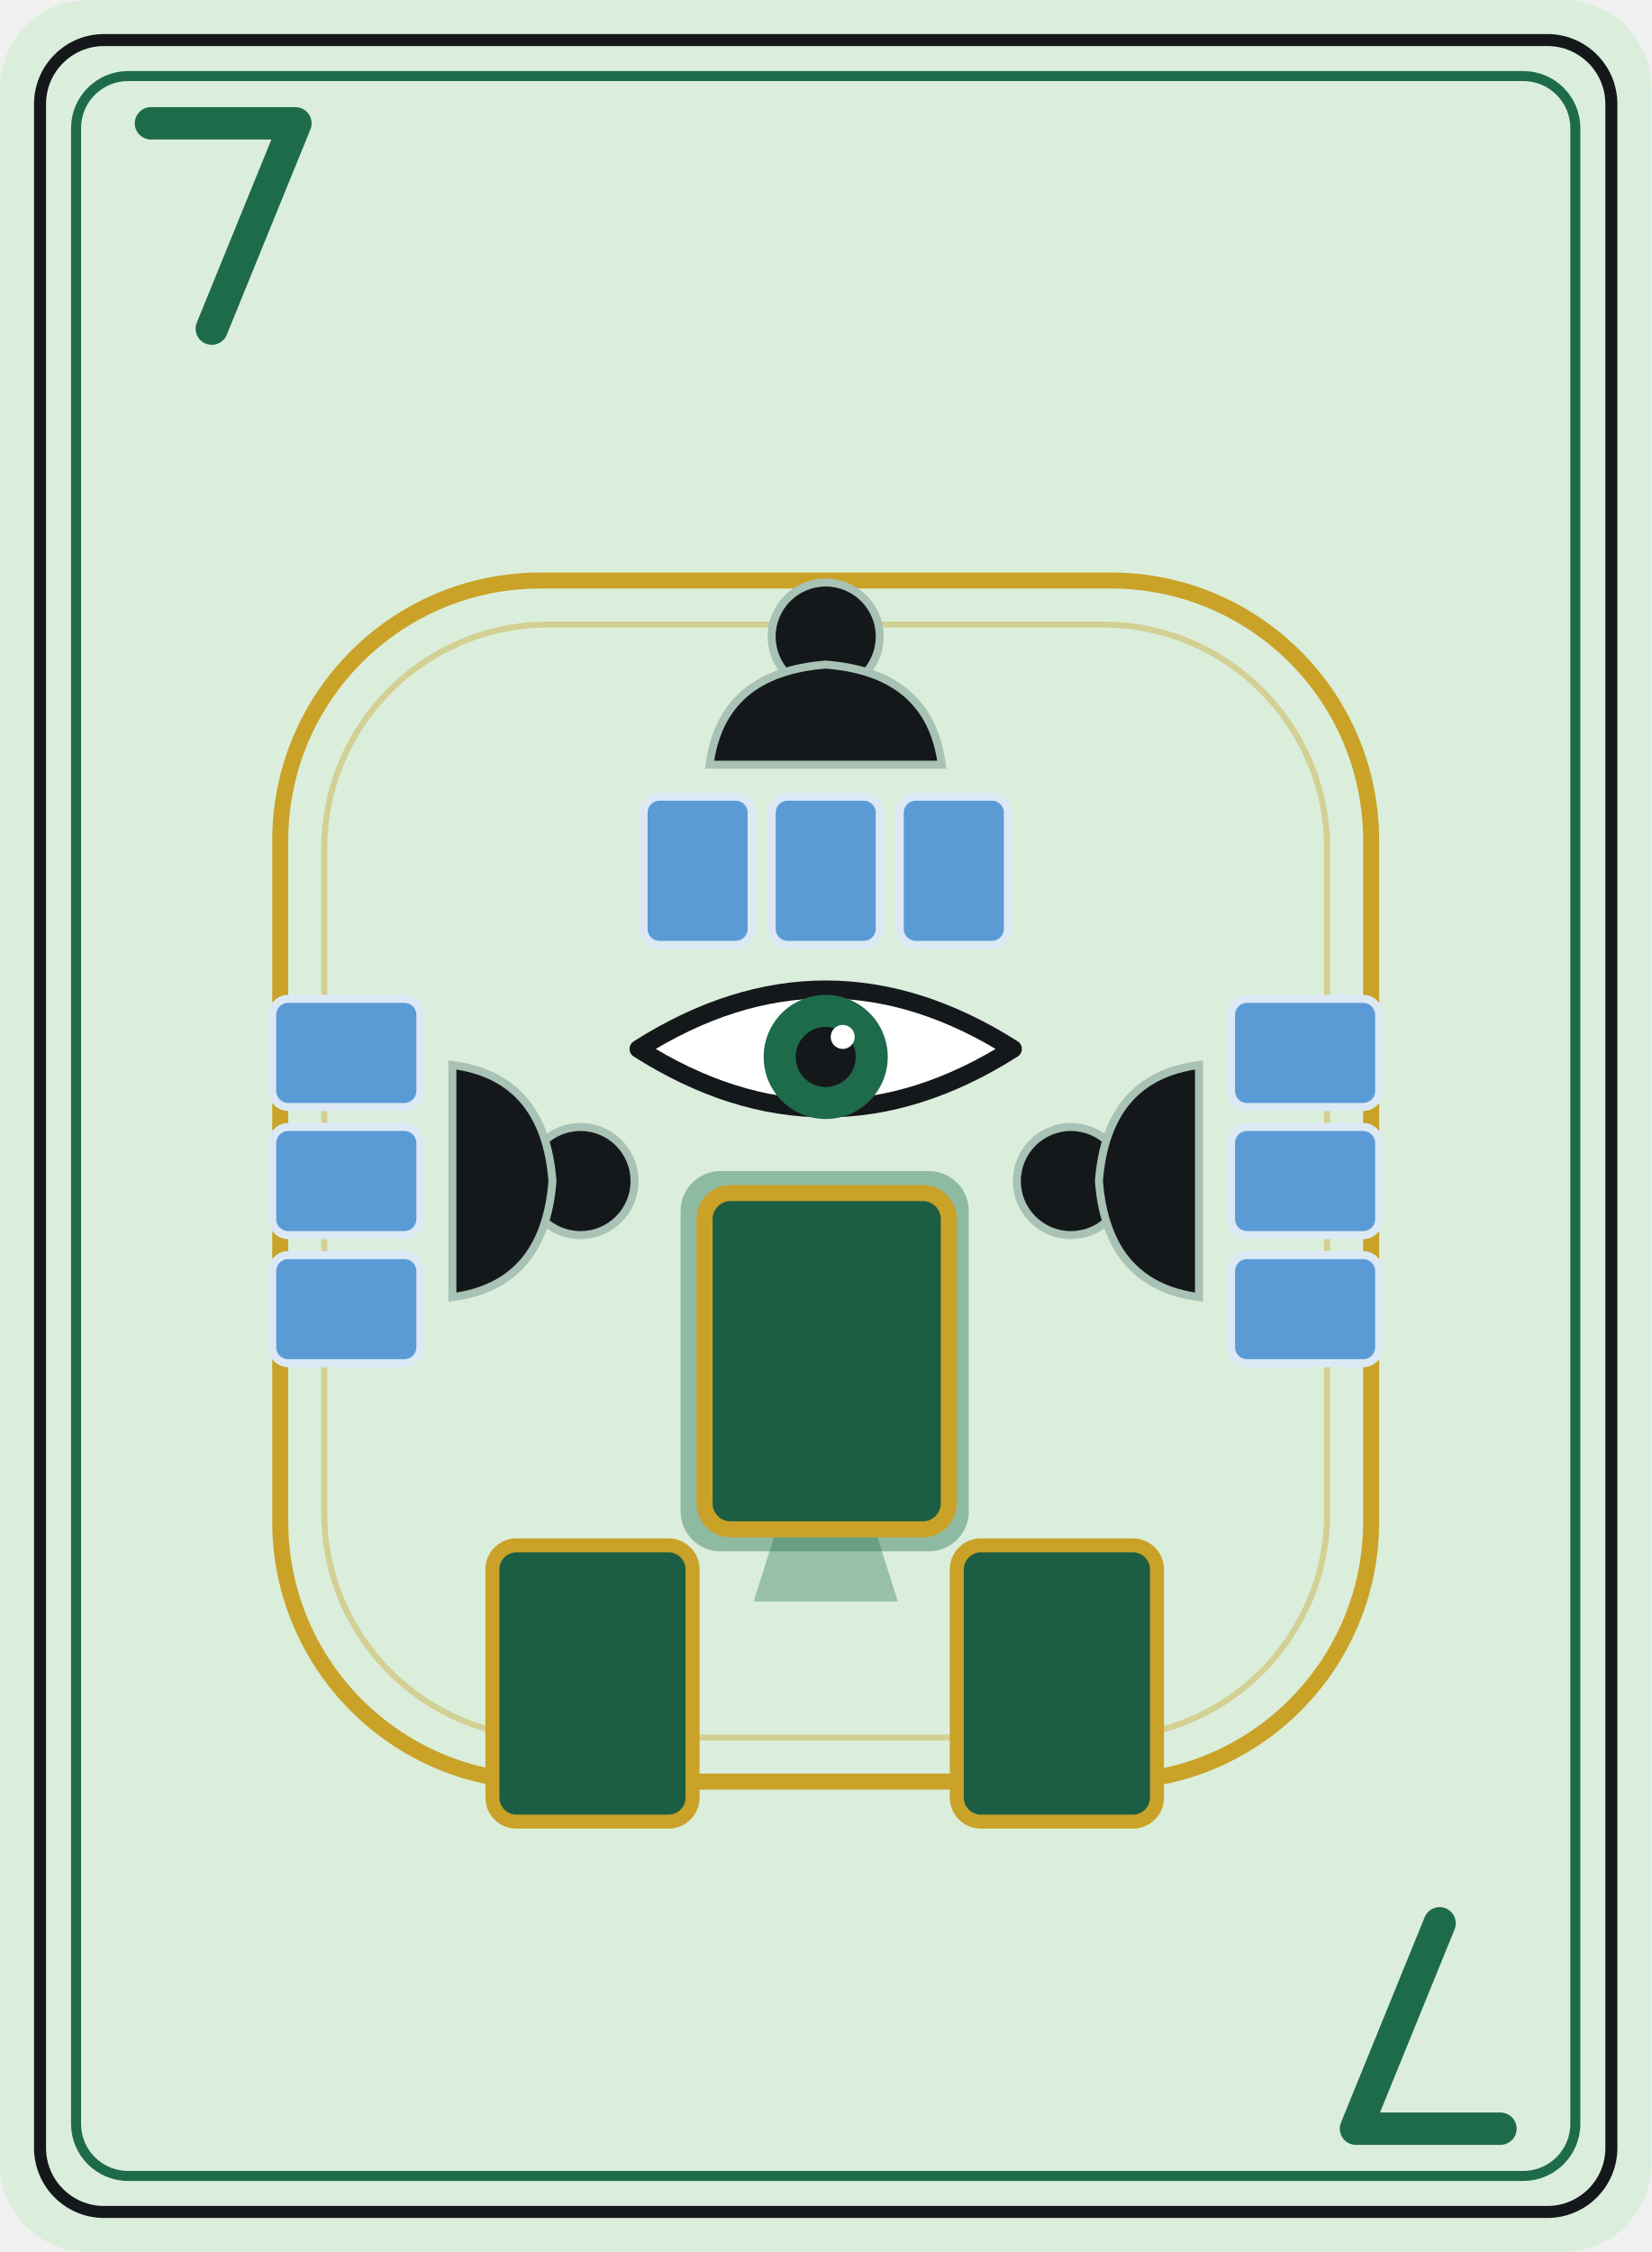
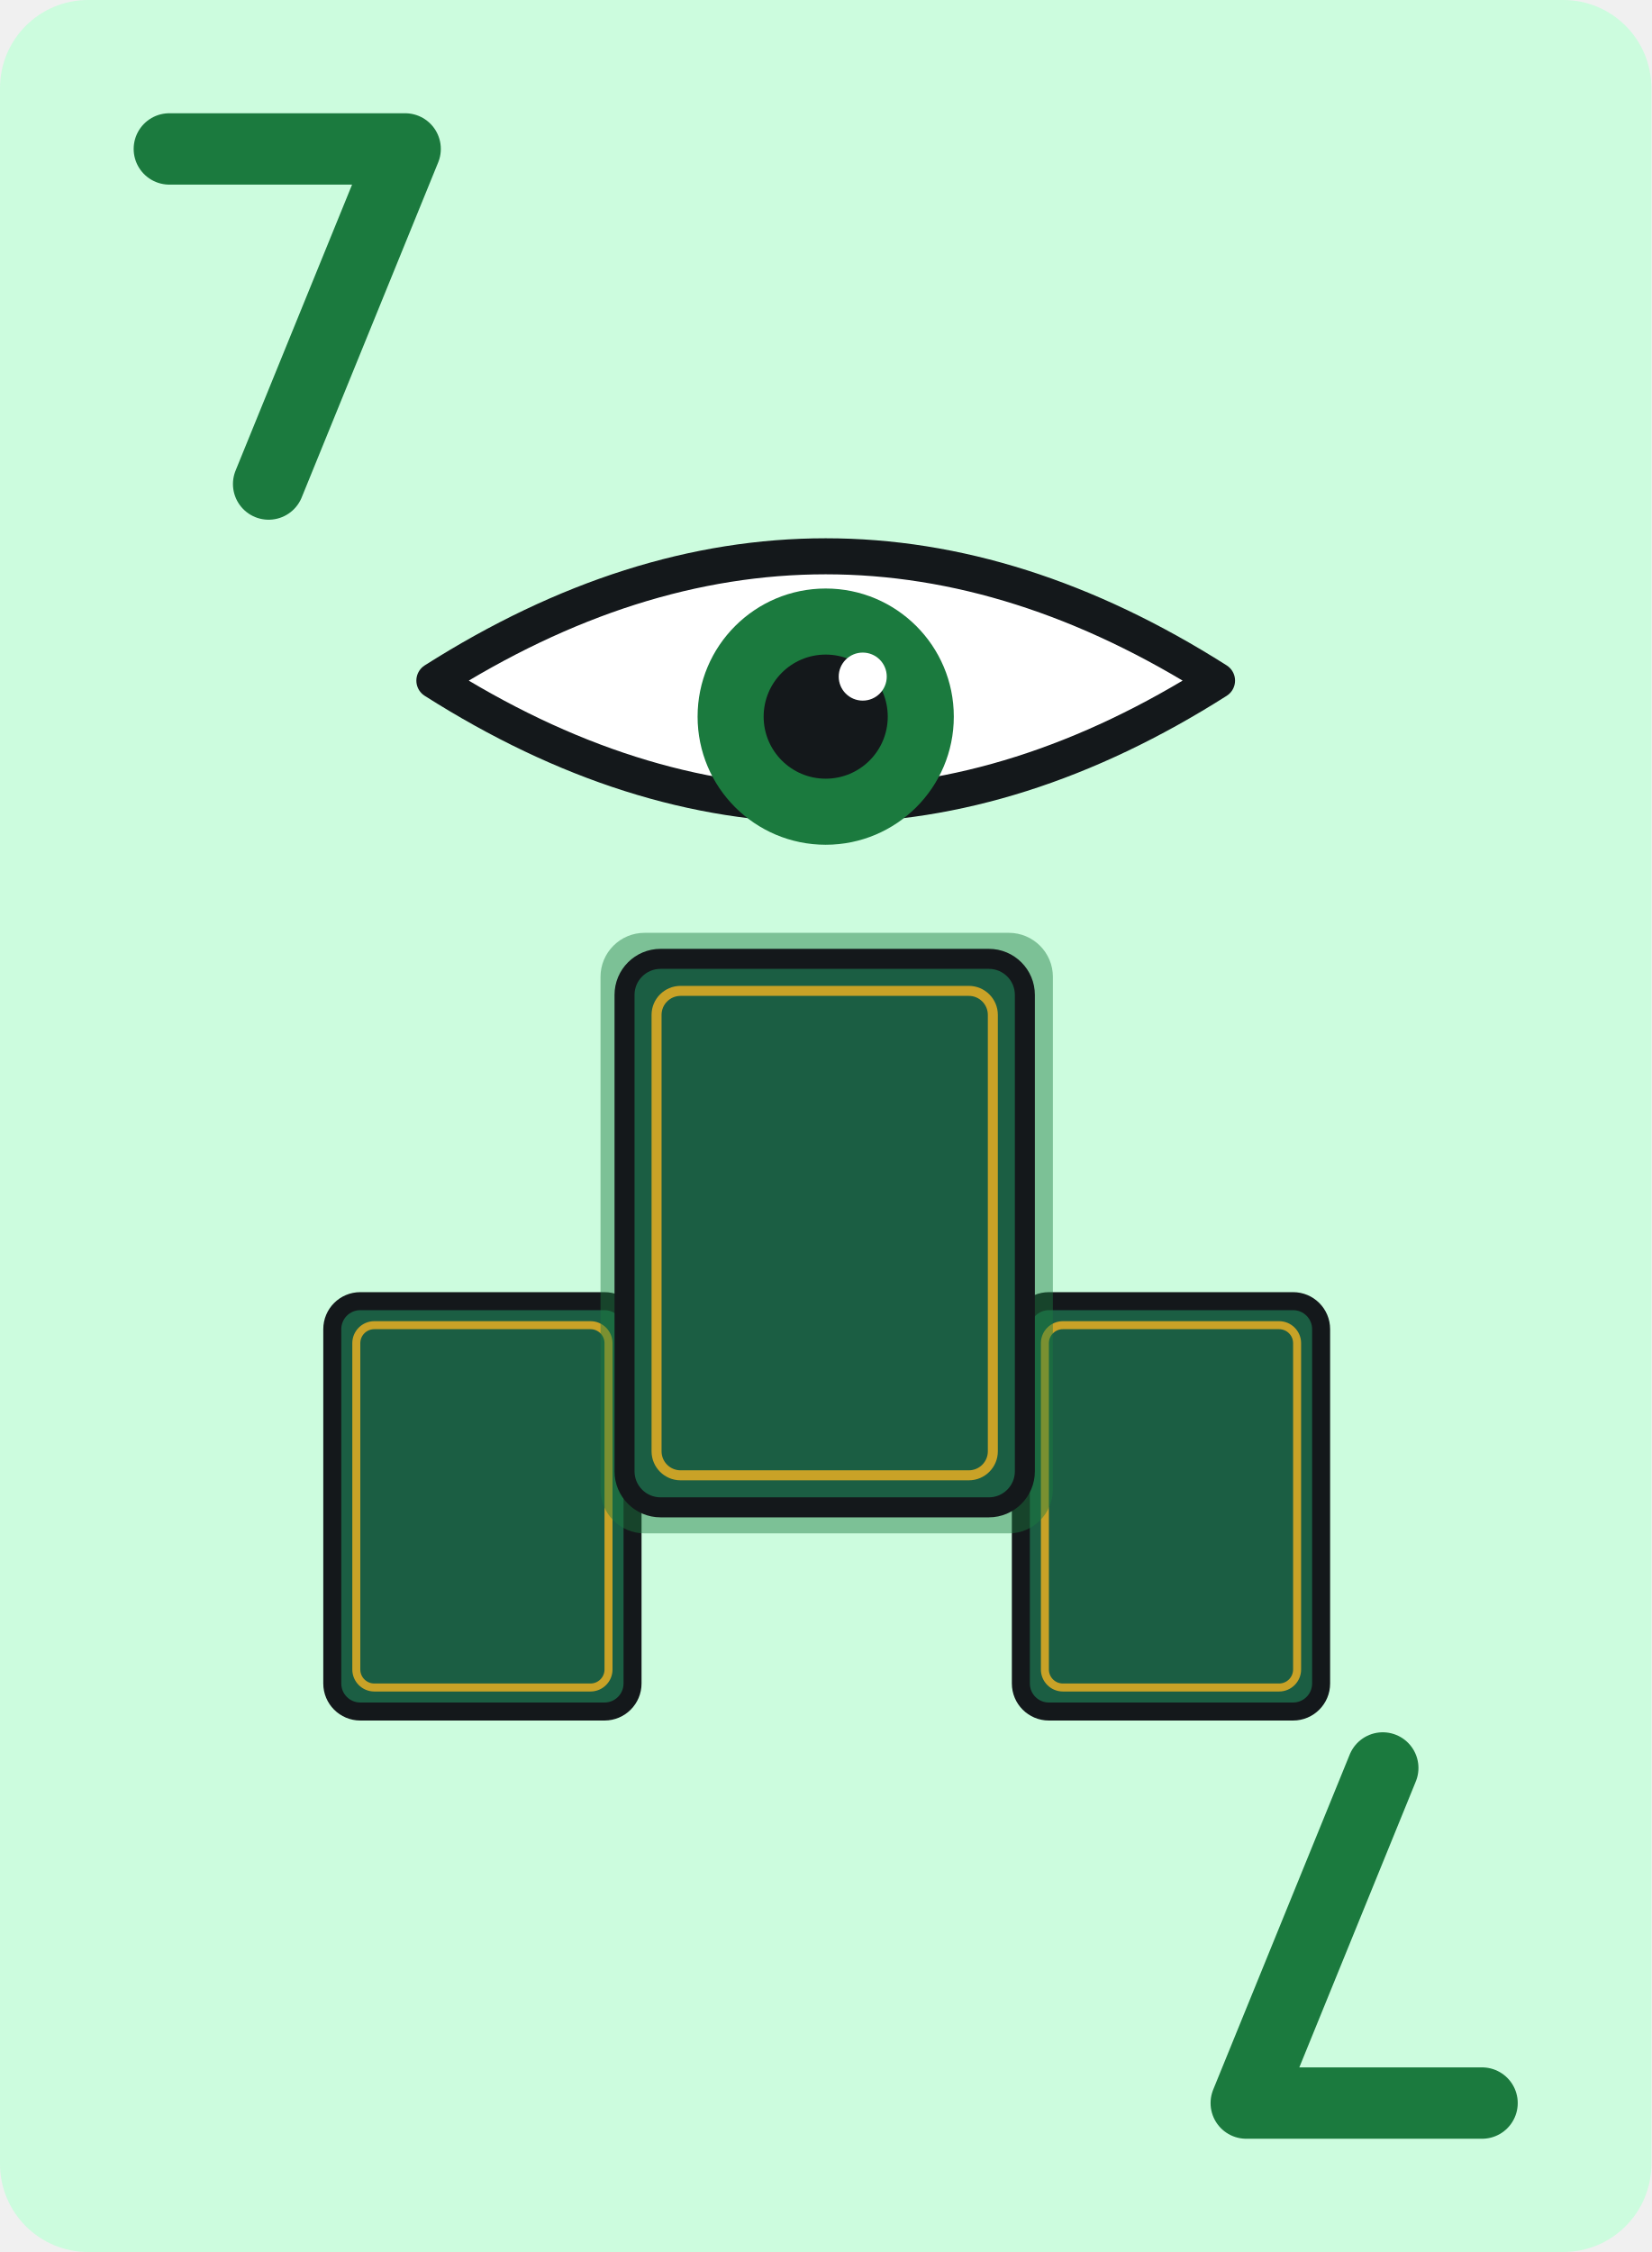
<svg xmlns="http://www.w3.org/2000/svg" viewBox="0 0 825 1125">
-   <rect width="825" height="1125" rx="44" fill="#DBEEDC" />
-   <rect x="20" y="20" width="785" height="1085" rx="32" fill="none" stroke="#14181B" stroke-width="6" />
-   <rect x="38" y="38" width="749" height="1049" rx="26" fill="none" stroke="#1E6B4B" stroke-width="5" />
-   <g transform="translate(64 54) scale(0.95)">
-     <path d="M12 8 L88 8 L44 116" fill="none" stroke="#1E6B4B" stroke-width="17" stroke-linecap="round" stroke-linejoin="round" />
+   <rect width="825" height="1125" rx="44" fill="#CCFCDE" />
+   <g transform="translate(66 62) scale(1.55)">
+     <path d="M12 8 L88 8 L44 116" fill="none" stroke="#1B7A3E" stroke-width="23" stroke-linecap="round" stroke-linejoin="round" />
  </g>
  <g transform="rotate(180 412.5 562.5)">
-     <g transform="translate(64 54) scale(0.95)">
-       <path d="M12 8 L88 8 L44 116" fill="none" stroke="#1E6B4B" stroke-width="17" stroke-linecap="round" stroke-linejoin="round" />
+     <g transform="translate(66 62) scale(1.55)">
+       <path d="M12 8 L88 8 L44 116" fill="none" stroke="#1B7A3E" stroke-width="23" stroke-linecap="round" stroke-linejoin="round" />
    </g>
  </g>
-   <rect x="140" y="290" width="545" height="600" rx="130" fill="none" stroke="#C9A227" stroke-width="8" />
-   <rect x="162" y="312" width="501" height="556" rx="112" fill="none" stroke="#C9A227" stroke-width="3" opacity="0.4" />
-   <g transform="translate(412.5 384) rotate(0.0)">
-     <circle cx="0" cy="-66" r="27" fill="#14181B" stroke="#A8C2B5" stroke-width="4" />
-     <path d="M -58,-2 Q -52,-48 0,-52 Q 52,-48 58,-2 Z" fill="#14181B" stroke="#A8C2B5" stroke-width="4" />
-     <rect x="-91" y="14" width="54" height="74" rx="8" fill="#5B9BD5" stroke="#DCE9F5" stroke-width="4" />
-     <rect x="-27" y="14" width="54" height="74" rx="8" fill="#5B9BD5" stroke="#DCE9F5" stroke-width="4" />
-     <rect x="37" y="14" width="54" height="74" rx="8" fill="#5B9BD5" stroke="#DCE9F5" stroke-width="4" />
-   </g>
-   <g transform="translate(224 590) rotate(90)">
-     <circle cx="0" cy="-66" r="27" fill="#14181B" stroke="#A8C2B5" stroke-width="4" />
-     <path d="M -58,-2 Q -52,-48 0,-52 Q 52,-48 58,-2 Z" fill="#14181B" stroke="#A8C2B5" stroke-width="4" />
-     <rect x="-91" y="14" width="54" height="74" rx="8" fill="#5B9BD5" stroke="#DCE9F5" stroke-width="4" />
-     <rect x="-27" y="14" width="54" height="74" rx="8" fill="#5B9BD5" stroke="#DCE9F5" stroke-width="4" />
-     <rect x="37" y="14" width="54" height="74" rx="8" fill="#5B9BD5" stroke="#DCE9F5" stroke-width="4" />
-   </g>
-   <g transform="translate(601 590) rotate(-90)">
-     <circle cx="0" cy="-66" r="27" fill="#14181B" stroke="#A8C2B5" stroke-width="4" />
-     <path d="M -58,-2 Q -52,-48 0,-52 Q 52,-48 58,-2 Z" fill="#14181B" stroke="#A8C2B5" stroke-width="4" />
-     <rect x="-91" y="14" width="54" height="74" rx="8" fill="#5B9BD5" stroke="#DCE9F5" stroke-width="4" />
-     <rect x="-27" y="14" width="54" height="74" rx="8" fill="#5B9BD5" stroke="#DCE9F5" stroke-width="4" />
-     <rect x="37" y="14" width="54" height="74" rx="8" fill="#5B9BD5" stroke="#DCE9F5" stroke-width="4" />
-   </g>
-   <rect x="246" y="772" width="100" height="138" rx="12" fill="#1B5E43" stroke="#C9A227" stroke-width="7" />
-   <rect x="478" y="772" width="100" height="138" rx="12" fill="#1B5E43" stroke="#C9A227" stroke-width="7" />
-   <polygon points="376.5,800 448.5,800 424.5,724 400.5,724" fill="#1E6B4B" opacity="0.35" />
-   <rect x="340" y="585" width="144" height="190" rx="20" fill="#1E6B4B" opacity="0.4" />
-   <rect x="352" y="596" width="122" height="168" rx="13" fill="#1B5E43" stroke="#C9A227" stroke-width="8" />
-   <path d="M 319.0,524 Q 412.5,464.6 506.0,524 Q 412.5,583.4 319.0,524 Z" fill="#FFFFFF" stroke="#14181B" stroke-width="9" stroke-linejoin="round" />
-   <circle cx="412.5" cy="528" r="31" fill="#1E6B4B" />
-   <circle cx="412.5" cy="528" r="15" fill="#14181B" />
-   <circle cx="421" cy="518" r="6" fill="#FFFFFF" />
+   <rect x="166" y="650" width="150" height="205" rx="14" fill="#1B5E43" stroke="#14181B" stroke-width="9" />
+   <rect x="178" y="662" width="126" height="181" rx="9" fill="none" stroke="#C9A227" stroke-width="4" />
+   <rect x="510" y="650" width="150" height="205" rx="14" fill="#1B5E43" stroke="#14181B" stroke-width="9" />
+   <rect x="522" y="662" width="126" height="181" rx="9" fill="none" stroke="#C9A227" stroke-width="4" />
+   <rect x="300" y="466" width="226" height="300" rx="22" fill="#1B7A3E" opacity="0.45" />
+   <rect x="312" y="479" width="200" height="274" rx="18" fill="#1B5E43" stroke="#14181B" stroke-width="10" />
+   <rect x="328" y="495" width="168" height="242" rx="12" fill="none" stroke="#C9A227" stroke-width="5" />
+   <path d="M 217,340 Q 412.5,215.8 608.0,340 Q 412.5,464.2 217,340 Z" fill="#FFFFFF" stroke="#14181B" stroke-width="18" stroke-linejoin="round" />
+   <circle cx="412.5" cy="358" r="64" fill="#1B7A3E" />
+   <circle cx="412.5" cy="358" r="31" fill="#14181B" />
+   <circle cx="431" cy="338" r="12" fill="#FFFFFF" />
</svg>
